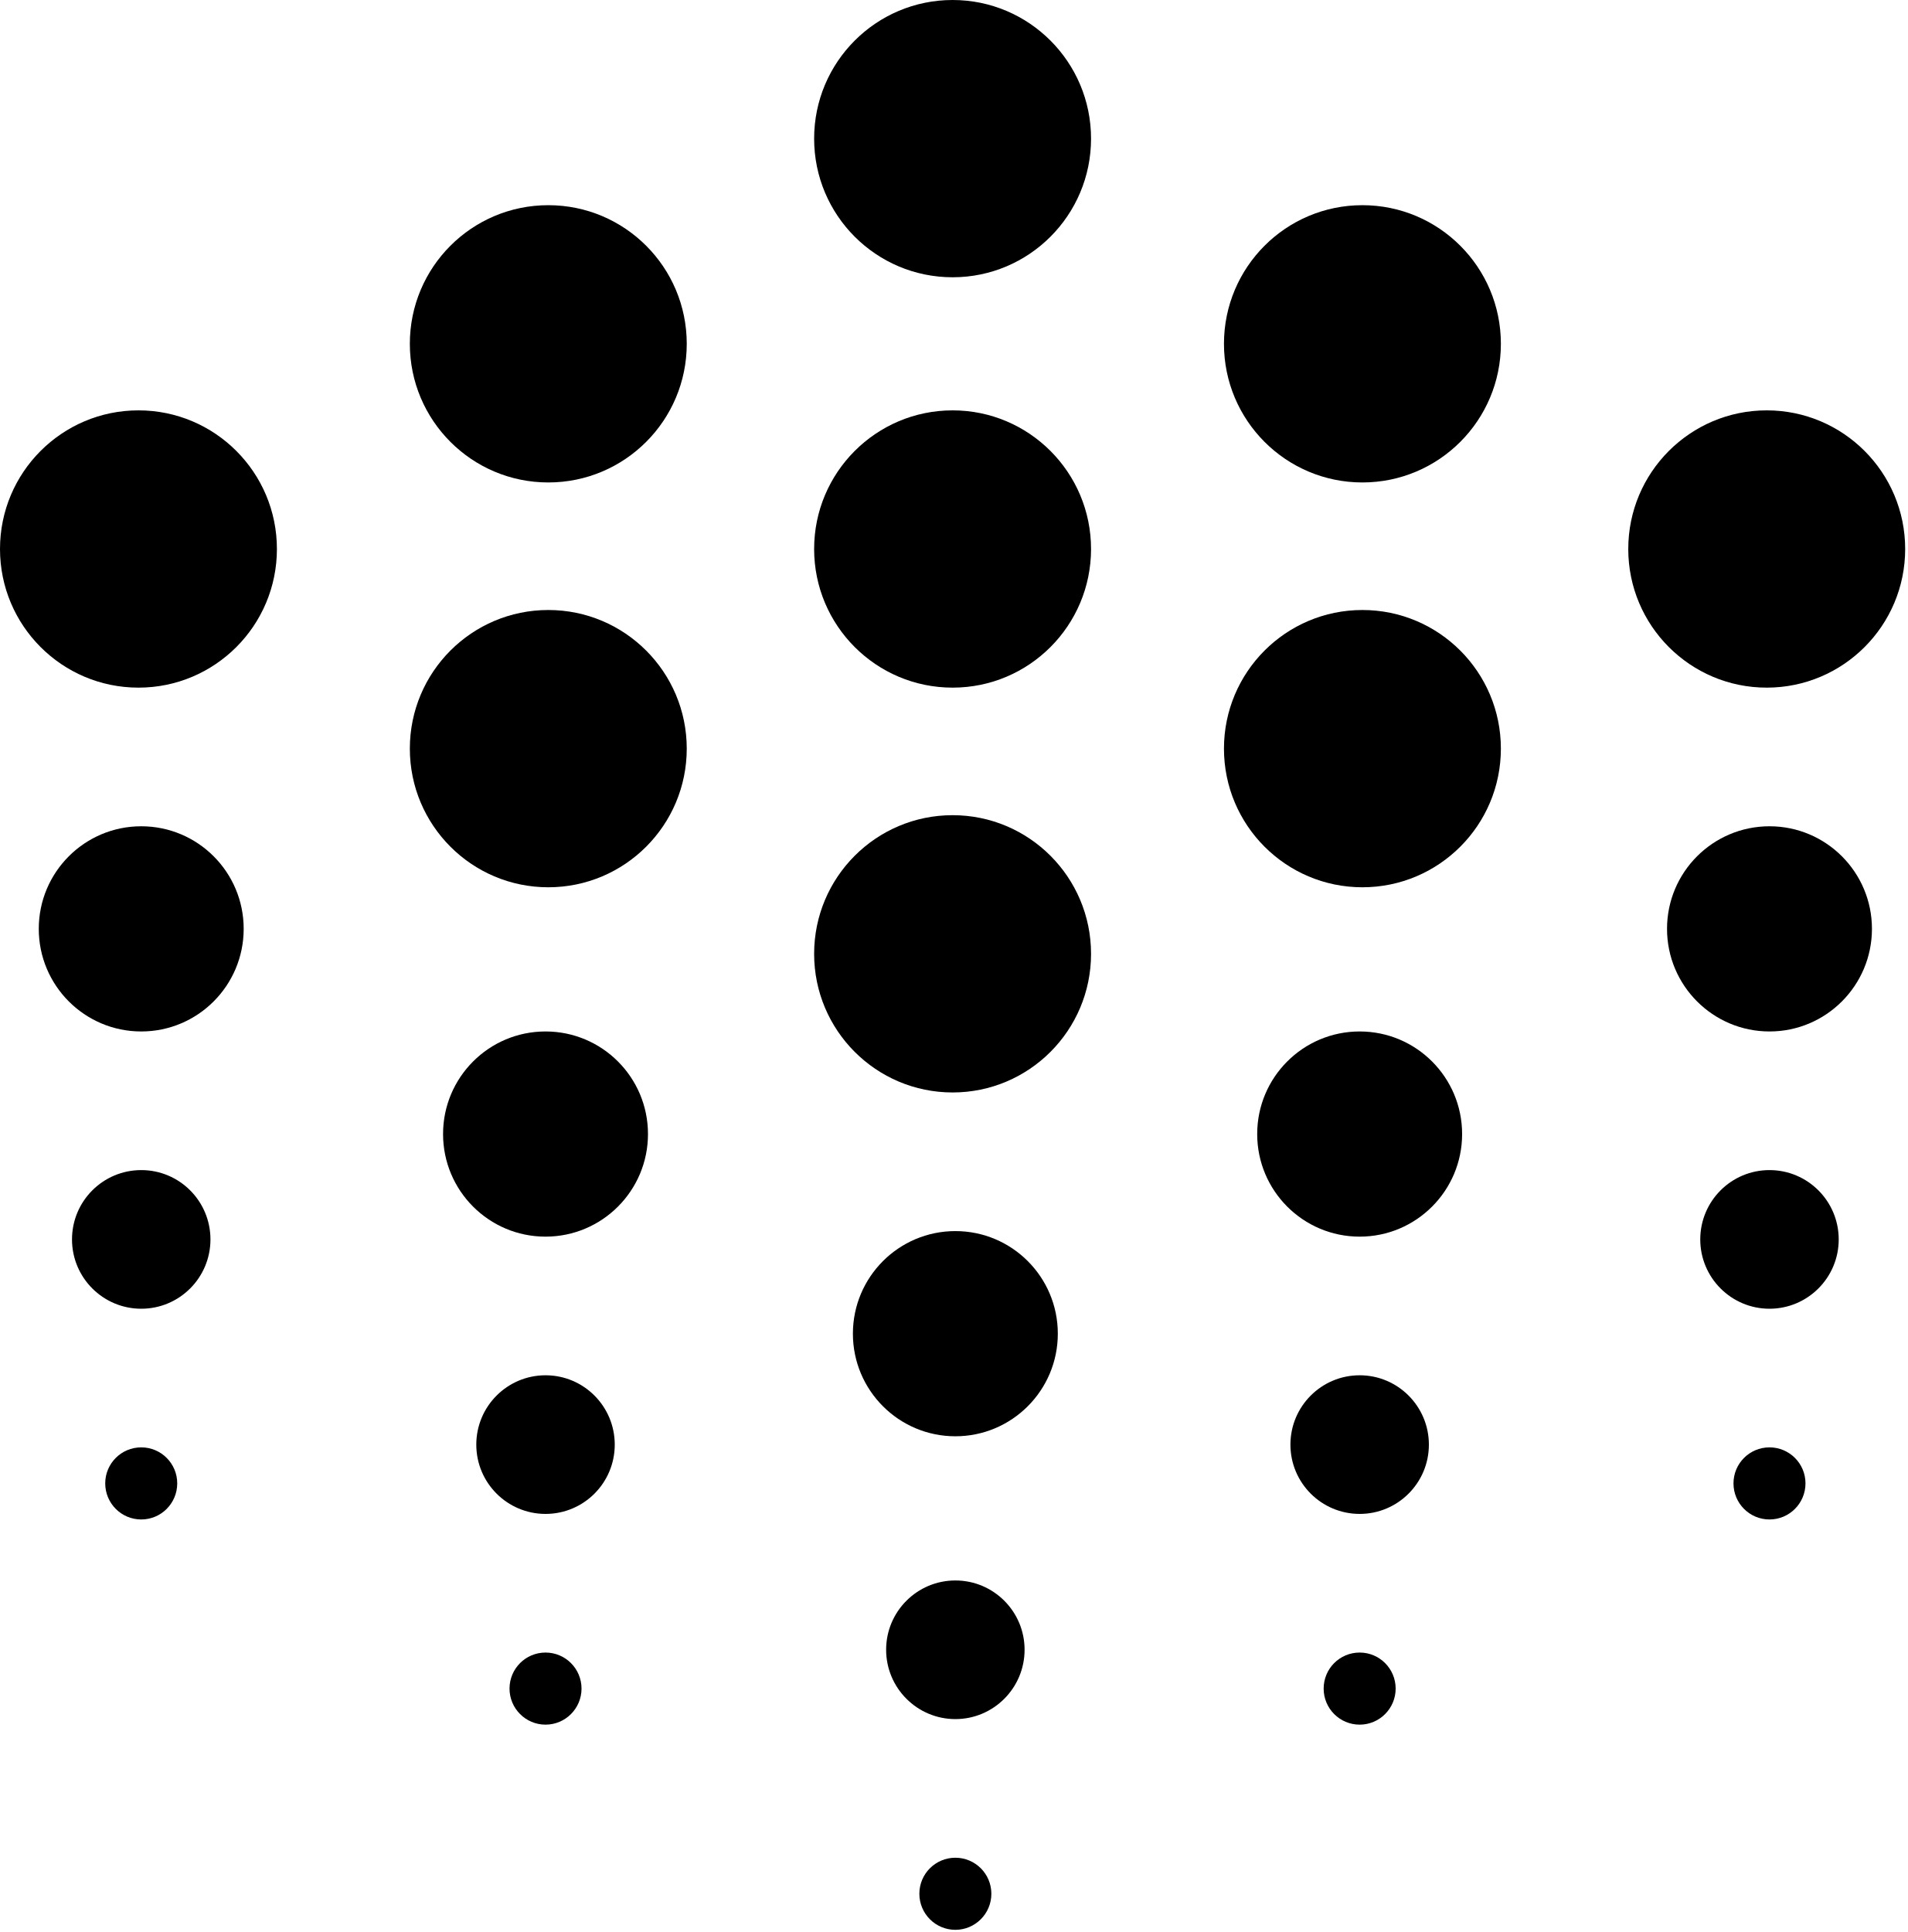
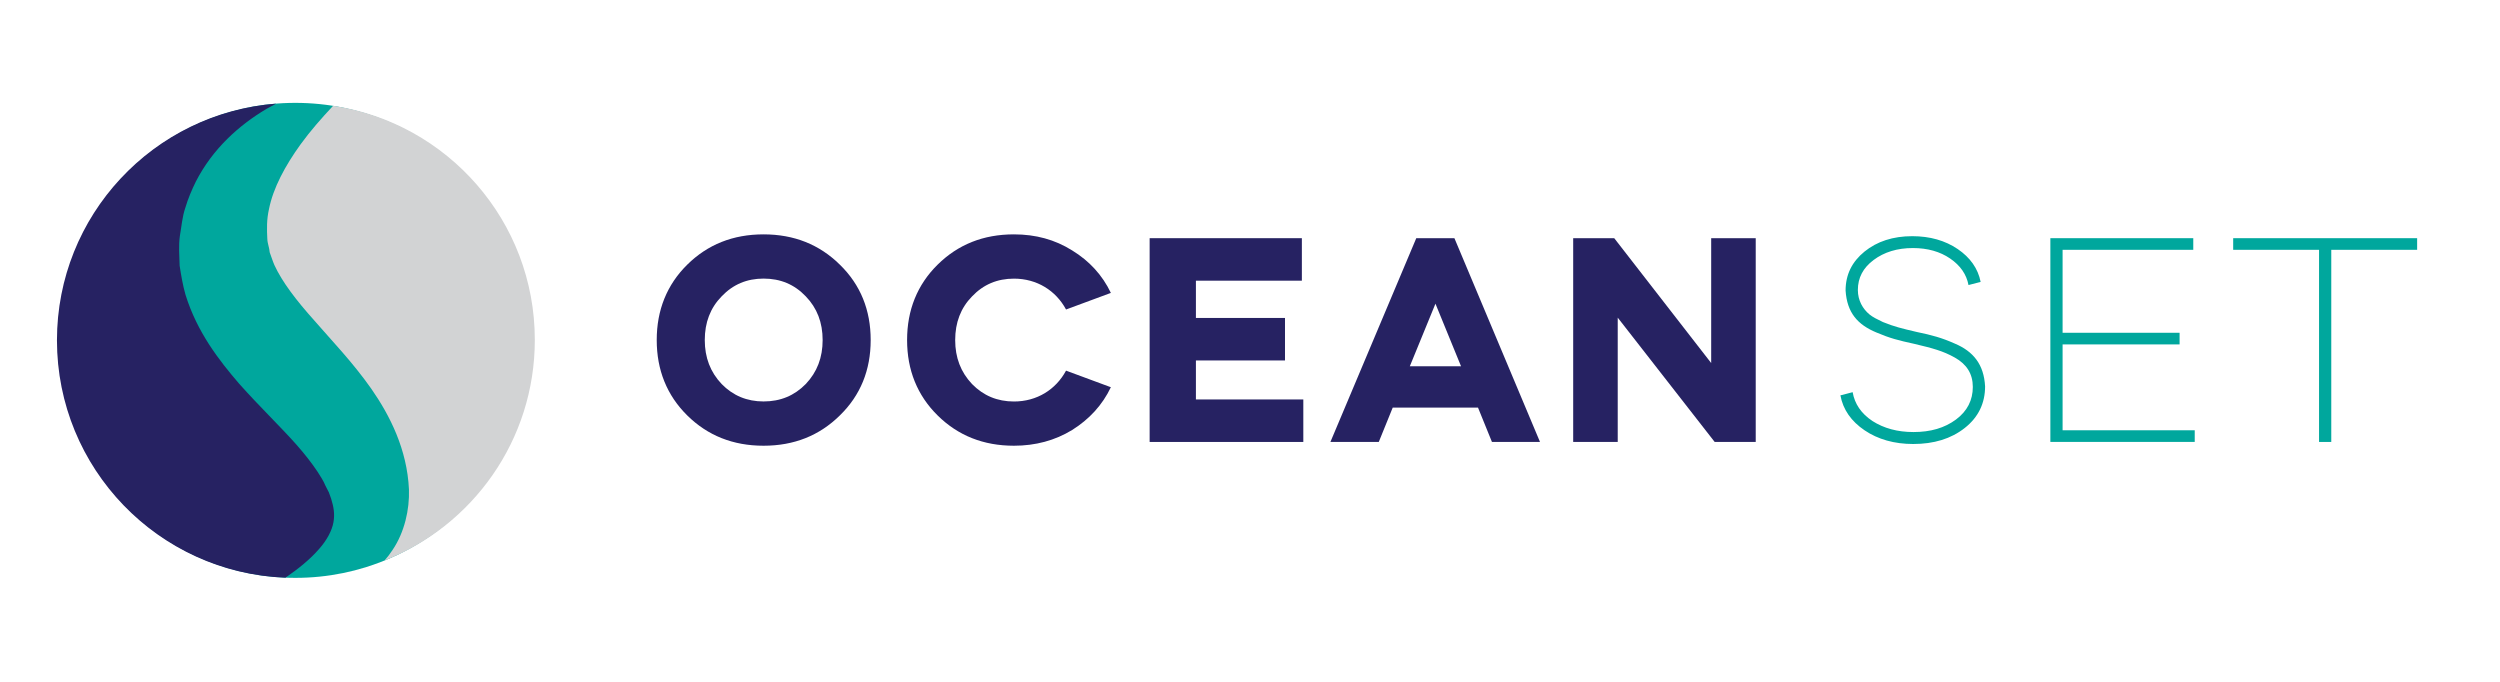
- <svg xmlns="http://www.w3.org/2000/svg" width="394" height="399" viewBox="0 0 394 399">
-   <path d="M196.742 57.263C212.525 57.263 225.33 44.448 225.33 28.632C225.33 12.82 212.525 0 196.742 0C180.944 0 168.139 12.82 168.139 28.632C168.139 44.448 180.944 57.263 196.742 57.263Z" />
-   <path d="M29.167 213.019C40.861 213.019 50.327 203.527 50.327 191.826C50.327 180.125 40.861 170.644 29.167 170.644C17.483 170.644 8.007 180.125 8.007 191.826C8.007 203.527 17.483 213.019 29.167 213.019Z" />
-   <path d="M365.451 213.019C377.129 213.019 386.606 203.527 386.606 191.826C386.606 180.125 377.129 170.644 365.451 170.644C353.762 170.644 344.285 180.125 344.285 191.826C344.285 203.527 353.762 213.019 365.451 213.019Z" />
-   <path d="M218.467 275.433C218.467 287.132 208.991 296.623 197.309 296.623C185.622 296.623 176.146 287.132 176.146 275.433C176.146 263.733 185.622 254.248 197.309 254.248C208.991 254.248 218.467 263.733 218.467 275.433Z" />
-   <path d="M112.662 255.393C124.355 255.393 133.825 245.902 133.825 234.206C133.825 222.5 124.355 213.019 112.662 213.019C100.975 213.019 91.504 222.5 91.504 234.206C91.504 245.902 100.975 255.393 112.662 255.393Z" />
-   <path d="M301.965 234.206C301.965 245.902 292.489 255.393 280.807 255.393C269.114 255.393 259.644 245.902 259.644 234.206C259.644 222.5 269.114 213.019 280.807 213.019C292.489 213.019 301.965 222.5 301.965 234.206Z" />
-   <path d="M29.175 270.282C37.069 270.282 43.465 263.864 43.465 255.971C43.465 248.058 37.069 241.65 29.175 241.65C21.27 241.65 14.87 248.058 14.87 255.971C14.87 263.864 21.27 270.282 29.175 270.282Z" />
-   <path d="M379.743 255.971C379.743 263.864 373.338 270.282 365.446 270.282C357.548 270.282 351.148 263.864 351.148 255.971C351.148 248.058 357.548 241.65 365.446 241.65C373.338 241.65 379.743 248.058 379.743 255.971Z" />
-   <path d="M197.312 355.031C205.196 355.031 211.604 348.613 211.604 340.705C211.604 332.802 205.196 326.4 197.312 326.4C189.422 326.4 183.009 332.802 183.009 340.705C183.009 348.613 189.422 355.031 197.312 355.031Z" />
-   <path d="M126.962 298.346C126.962 306.251 120.563 312.656 112.67 312.656C104.772 312.656 98.367 306.251 98.367 298.346C98.367 290.435 104.772 284.025 112.67 284.025C120.563 284.025 126.962 290.435 126.962 298.346Z" />
-   <path d="M280.812 312.656C288.693 312.656 295.102 306.251 295.102 298.346C295.102 290.435 288.693 284.025 280.812 284.025C272.91 284.025 266.507 290.435 266.507 298.346C266.507 306.251 272.91 312.656 280.812 312.656Z" />
-   <path d="M36.602 306.35C36.602 310.469 33.275 313.802 29.17 313.802C25.059 313.802 21.732 310.469 21.732 306.35C21.732 302.241 25.059 298.913 29.17 298.913C33.275 298.913 36.602 302.241 36.602 306.35Z" />
-   <path d="M365.448 313.802C369.546 313.802 372.88 310.469 372.88 306.35C372.88 302.241 369.546 298.913 365.448 298.913C361.335 298.913 358.011 302.241 358.011 306.35C358.011 310.469 361.335 313.802 365.448 313.802Z" />
-   <path d="M204.741 391.102C204.741 395.214 201.407 398.551 197.309 398.551C193.201 398.551 189.872 395.214 189.872 391.102C189.872 386.989 193.201 383.663 197.309 383.663C201.407 383.663 204.741 386.989 204.741 391.102Z" />
-   <path d="M112.662 356.176C116.768 356.176 120.1 352.839 120.1 348.732C120.1 344.615 116.768 341.288 112.662 341.288C108.562 341.288 105.23 344.615 105.23 348.732C105.23 352.839 108.562 356.176 112.662 356.176Z" />
-   <path d="M288.239 348.732C288.239 352.839 284.905 356.176 280.807 356.176C276.688 356.176 273.369 352.839 273.369 348.732C273.369 344.615 276.688 341.288 280.807 341.288C284.905 341.288 288.239 344.615 288.239 348.732Z" />
-   <path d="M225.33 113.381C225.33 129.195 212.525 142.012 196.742 142.012C180.944 142.012 168.139 129.195 168.139 113.381C168.139 97.572 180.944 84.749 196.742 84.749C212.525 84.749 225.33 97.572 225.33 113.381Z" />
-   <path d="M196.742 225.617C212.525 225.617 225.33 212.797 225.33 196.99C225.33 181.173 212.525 168.353 196.742 168.353C180.944 168.353 168.139 181.173 168.139 196.99C168.139 212.797 180.944 225.617 196.742 225.617Z" />
-   <path d="M393.469 113.381C393.469 129.195 380.667 142.012 364.876 142.012C349.081 142.012 336.279 129.195 336.279 113.381C336.279 97.572 349.081 84.749 364.876 84.749C380.667 84.749 393.469 97.572 393.469 113.381Z" />
-   <path d="M28.598 142.012C44.391 142.012 57.19 129.195 57.19 113.381C57.19 97.572 44.391 84.749 28.598 84.749C12.805 84.749 0 97.572 0 113.381C0 129.195 12.805 142.012 28.598 142.012Z" />
-   <path d="M141.832 71.006C141.832 86.818 129.031 99.638 113.237 99.638C97.442 99.638 84.642 86.818 84.642 71.006C84.642 55.184 97.442 42.375 113.237 42.375C129.031 42.375 141.832 55.184 141.832 71.006Z" />
-   <path d="M113.237 183.242C129.031 183.242 141.832 170.421 141.832 154.608C141.832 138.8 129.031 125.979 113.237 125.979C97.442 125.979 84.642 138.8 84.642 154.608C84.642 170.421 97.442 183.242 113.237 183.242Z" />
-   <path d="M309.971 71.006C309.971 86.818 297.167 99.638 281.373 99.638C265.58 99.638 252.781 86.818 252.781 71.006C252.781 55.184 265.58 42.375 281.373 42.375C297.167 42.375 309.971 55.184 309.971 71.006Z" />
-   <path d="M281.373 183.242C297.167 183.242 309.971 170.421 309.971 154.608C309.971 138.8 297.167 125.979 281.373 125.979C265.58 125.979 252.781 138.8 252.781 154.608C252.781 170.421 265.58 183.242 281.373 183.242Z" />
+ <svg xmlns="http://www.w3.org/2000/svg" version="1.1" id="Layer_1" x="0px" y="0px" viewBox="0 0 550 150" style="enable-background:new 0 0 550 150;" xml:space="preserve">
+   <style type="text/css">
+ 	.st0{fill:#00A79D;}
+ 	.st1{fill:#262262;}
+ 	.st2{fill:#D2D3D4;}
+ </style>
+   <circle class="st0" cx="64.98" cy="74.88" r="52.25" />
+   <g>
+     <path class="st1" d="M144.48,74.81c0-6.6,2.24-12.17,6.72-16.59c4.48-4.42,10.05-6.66,16.78-6.66c6.72,0,12.3,2.24,16.78,6.66   c4.55,4.42,6.79,9.99,6.79,16.59s-2.24,12.17-6.79,16.59c-4.48,4.42-10.05,6.66-16.78,6.66c-6.72,0-12.3-2.24-16.78-6.66   C146.72,86.98,144.48,81.41,144.48,74.81z M177.27,84.48c2.5-2.63,3.71-5.83,3.71-9.67c0-3.84-1.22-7.04-3.71-9.61   c-2.5-2.63-5.57-3.91-9.29-3.91c-3.65,0-6.72,1.28-9.22,3.91c-2.5,2.56-3.71,5.76-3.71,9.61c0,3.84,1.22,7.04,3.71,9.67   c2.5,2.56,5.57,3.84,9.22,3.84C171.7,88.32,174.77,87.04,177.27,84.48z" />
+     <path class="st1" d="M235.87,55.09c3.78,2.31,6.66,5.44,8.52,9.35l-9.86,3.65c-2.24-4.16-6.4-6.79-11.46-6.79   c-3.65,0-6.72,1.28-9.22,3.91c-2.5,2.56-3.71,5.76-3.71,9.61c0,3.84,1.22,7.04,3.71,9.67c2.5,2.56,5.57,3.84,9.22,3.84   c5.06,0,9.22-2.63,11.46-6.79l9.86,3.65c-1.86,3.91-4.74,7.04-8.52,9.41c-3.78,2.31-8.07,3.46-12.81,3.46   c-6.72,0-12.3-2.24-16.78-6.66s-6.72-9.99-6.72-16.59s2.24-12.17,6.72-16.59s10.05-6.66,16.78-6.66   C227.87,51.56,232.09,52.72,235.87,55.09z" />
+     <path class="st1" d="M286.41,52.4v9.35h-23.31v8.2h19.6v9.35h-19.6v8.58h23.63v9.35h-33.81V52.4H286.41z" />
+     <path class="st1" d="M292.69,97.23l18.89-44.83h8.39l18.83,44.83h-10.57l-3.07-7.56h-18.76l-3.07,7.56H292.69z M315.8,66.81   l-5.64,13.77h11.27L315.8,66.81z" />
+     <path class="st1" d="M346.1,97.23V52.4h9.03l21.33,27.47V52.4h9.8v44.83h-9.03L355.9,69.88v27.35H346.1z" />
+     <path class="st0" d="M433.07,62.71c-0.45-2.37-1.79-4.29-4.03-5.83c-2.24-1.54-5-2.31-8.2-2.31c-3.46,0-6.34,0.9-8.65,2.63   c-2.31,1.73-3.46,3.91-3.46,6.6c0,2.31,1.09,4.16,2.56,5.38c0.7,0.58,1.73,1.09,2.95,1.67c2.5,1.02,4.16,1.41,7.43,2.18   c3.39,0.7,5.51,1.28,8.39,2.56c4.1,1.73,6.4,4.61,6.66,9.41c0,3.71-1.47,6.79-4.48,9.16c-3.01,2.37-6.79,3.52-11.34,3.52   c-4.16,0-7.75-1.02-10.69-3.01s-4.74-4.55-5.32-7.69l2.69-0.7c0.45,2.56,1.86,4.68,4.35,6.34c2.5,1.6,5.51,2.43,9.03,2.43   c3.78,0,6.85-0.9,9.35-2.75s3.71-4.29,3.71-7.17s-1.34-5-3.97-6.47c-2.63-1.47-4.87-2.05-8.9-3.01c-3.52-0.77-5.32-1.22-8.33-2.5   c-4.16-1.73-6.47-4.35-6.79-9.22c0-3.52,1.41-6.34,4.16-8.58c2.75-2.24,6.28-3.39,10.5-3.39c3.91,0,7.24,0.96,9.99,2.82   c2.75,1.86,4.48,4.29,5.06,7.24L433.07,62.71z" />
+     <path class="st0" d="M482.52,52.4v2.56h-28.75v18.25h25.74v2.56h-25.74v18.89h29.07v2.56h-31.76V52.4H482.52z" />
+     <path class="st0" d="M531.77,52.4v2.56h-18.89v42.27h-2.69V54.96H491.3V52.4H531.77z" />
+   </g>
+   <path class="st2" d="M73.29,23.27c-2.62,2.8-5.06,5.59-7.15,8.47c-3.44,4.76-6.05,9.65-6.96,14.25c-0.53,2.28-0.48,4.5-0.37,6.56  c0.03,1.04,0.47,1.98,0.52,2.95c0.36,0.95,0.63,1.88,1.04,2.82c1.72,3.74,4.84,7.8,8.76,12.17c3.84,4.44,8.4,9.13,12.56,15.04  c4.11,5.91,7.88,13.36,8.28,22.15c0.15,4.45-0.99,9.42-3.58,13.27c-0.55,0.85-1.15,1.64-1.79,2.36  c19.36-7.6,33.06-26.46,33.06-48.52C117.67,48.65,98.4,27,73.29,23.27z" />
+   <path class="st1" d="M70.22,120.75c1.75-1.98,2.82-4.07,3.14-5.85c0.32-1.8,0.06-3.36-0.51-5.19c-0.19-0.47-0.35-0.93-0.5-1.39  l-0.77-1.5c-0.39-1-1.07-2-1.68-2.98c-1.29-1.95-2.89-3.98-4.67-6c-3.64-4.1-8.11-8.36-12.63-13.44  c-4.4-5.12-9.22-11.28-11.79-19.56c-0.59-2.05-0.96-4.26-1.29-6.39c-0.07-2.19-0.24-4.42,0.05-6.53c0.37-2.1,0.52-4.25,1.21-6.23  c0.59-2.01,1.41-3.91,2.3-5.73c3.73-7.27,9.5-12.4,15.52-15.99c0.71-0.41,1.43-0.8,2.15-1.17c-26.97,2.05-48.22,24.57-48.22,52.07  c0,28.19,22.33,51.18,50.27,52.22C65.68,125.11,68.26,123.02,70.22,120.75z" />
</svg>
